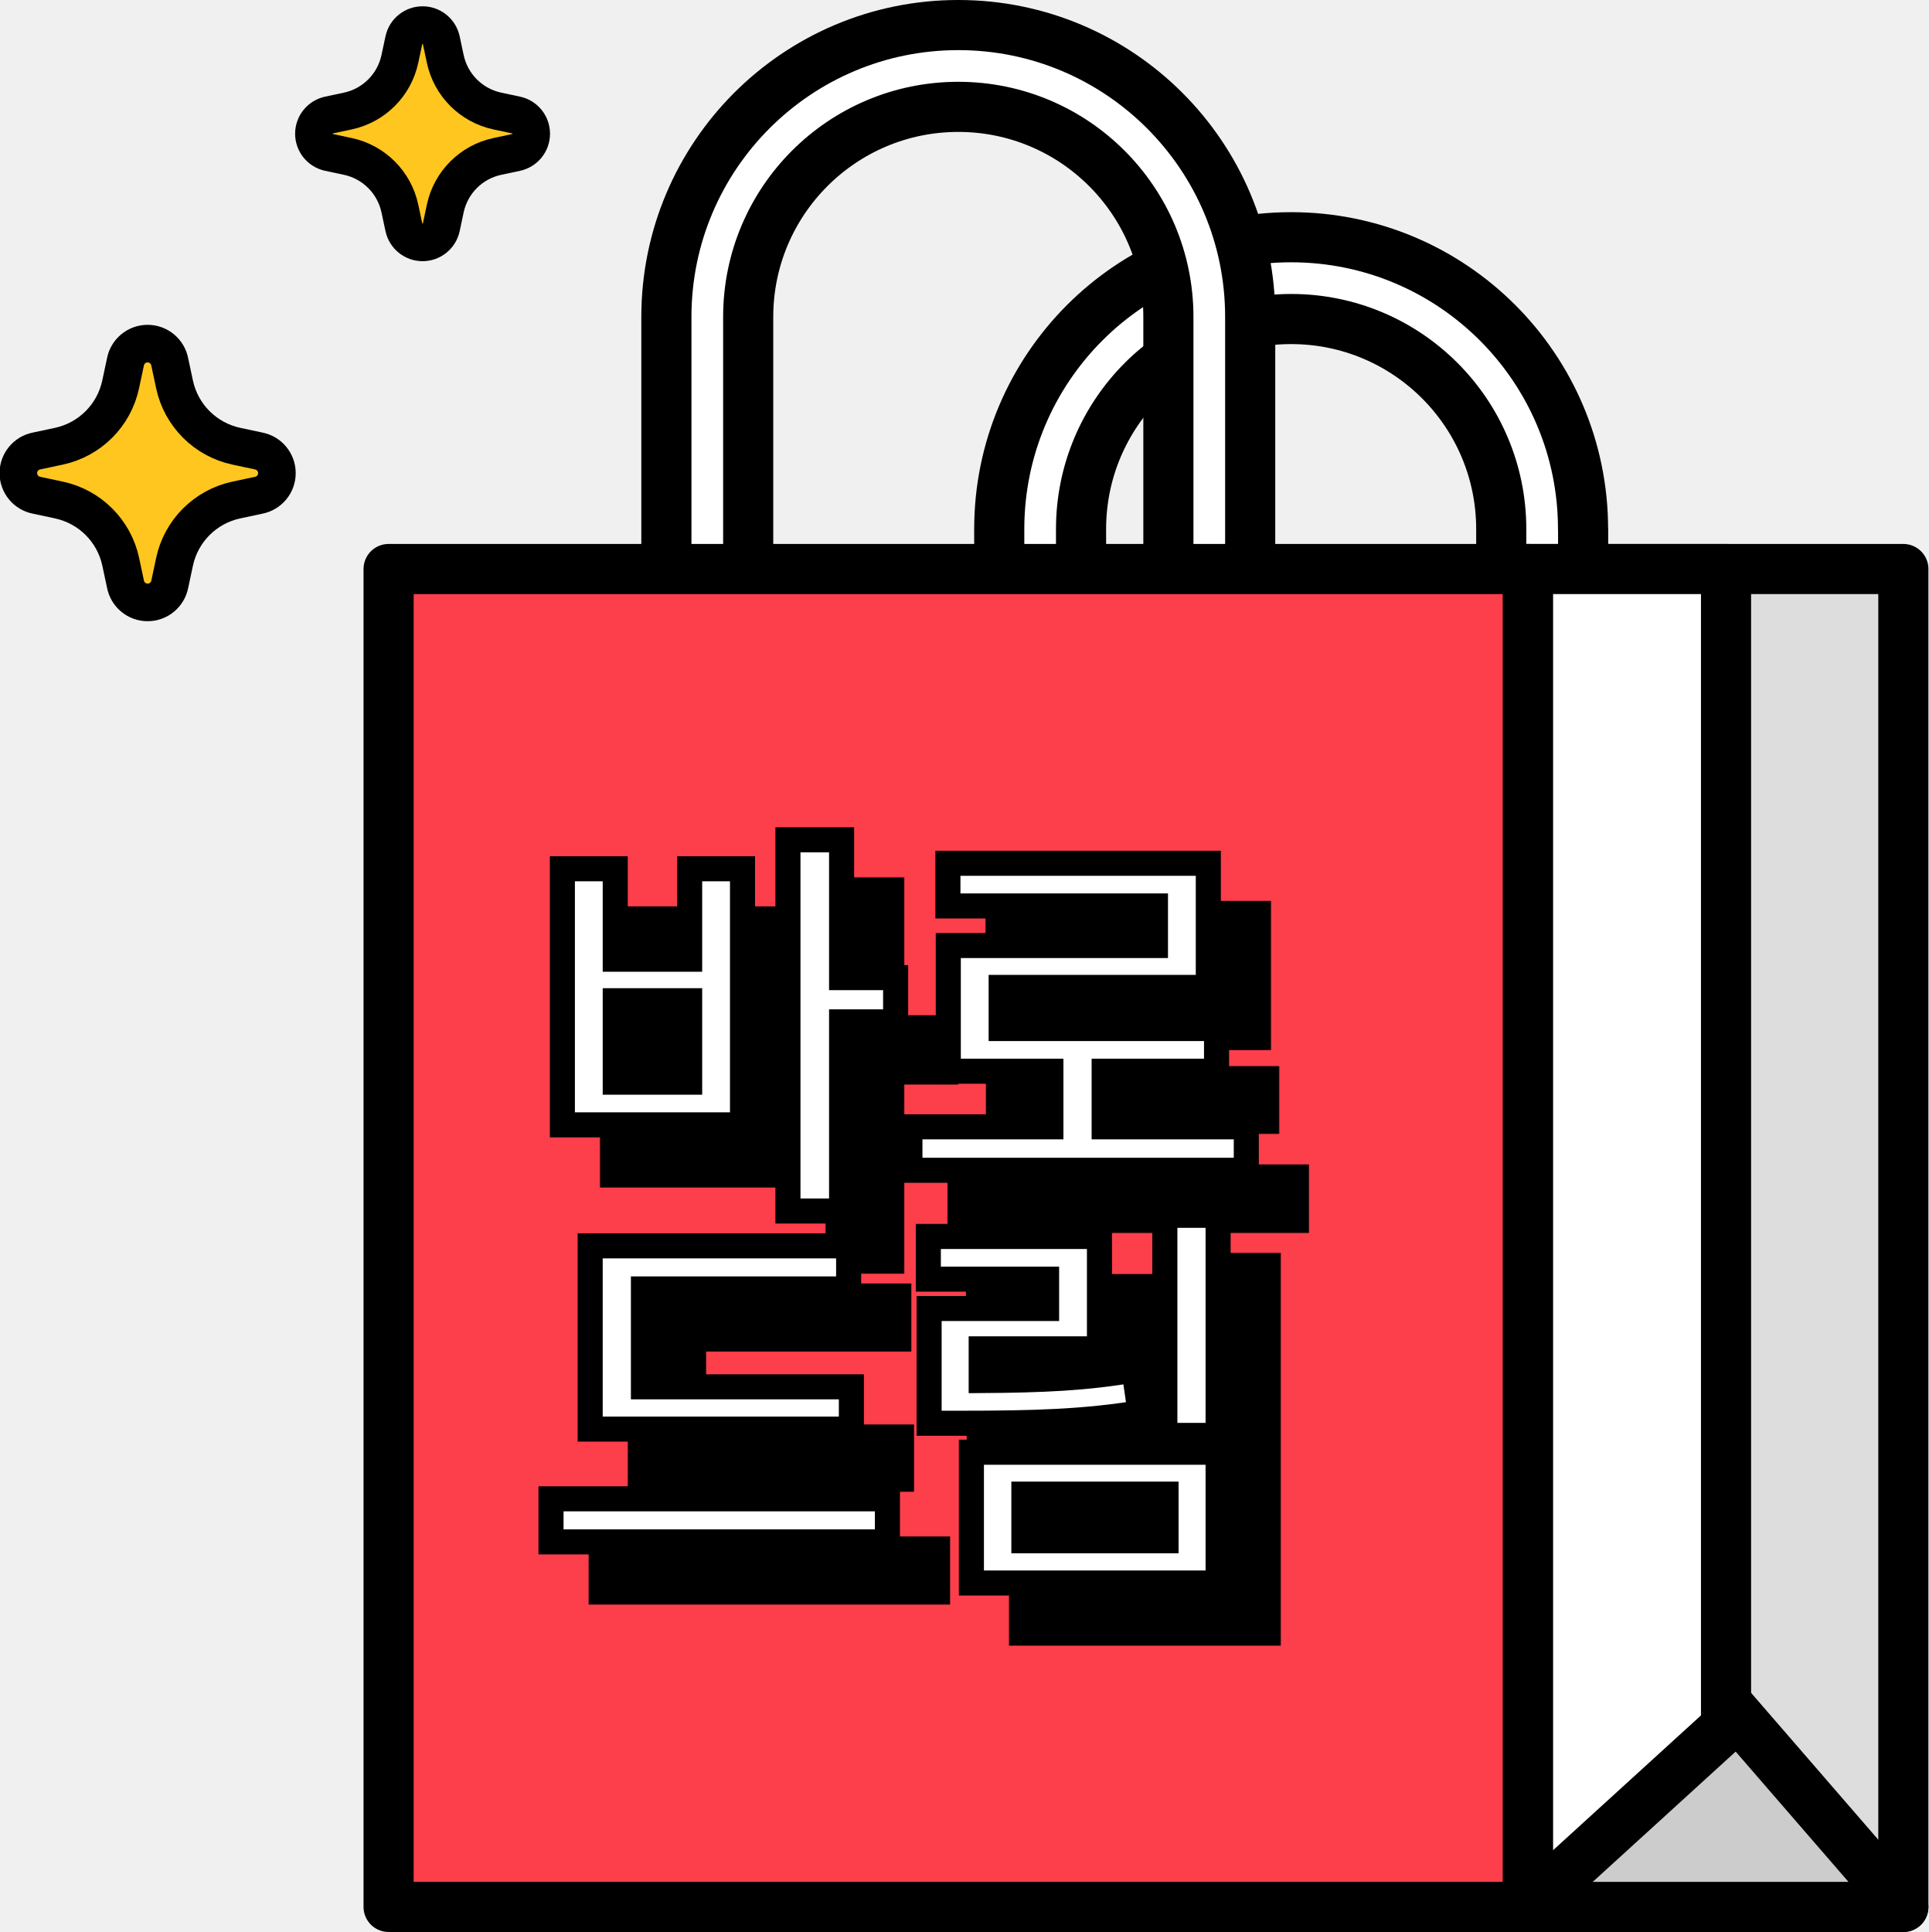
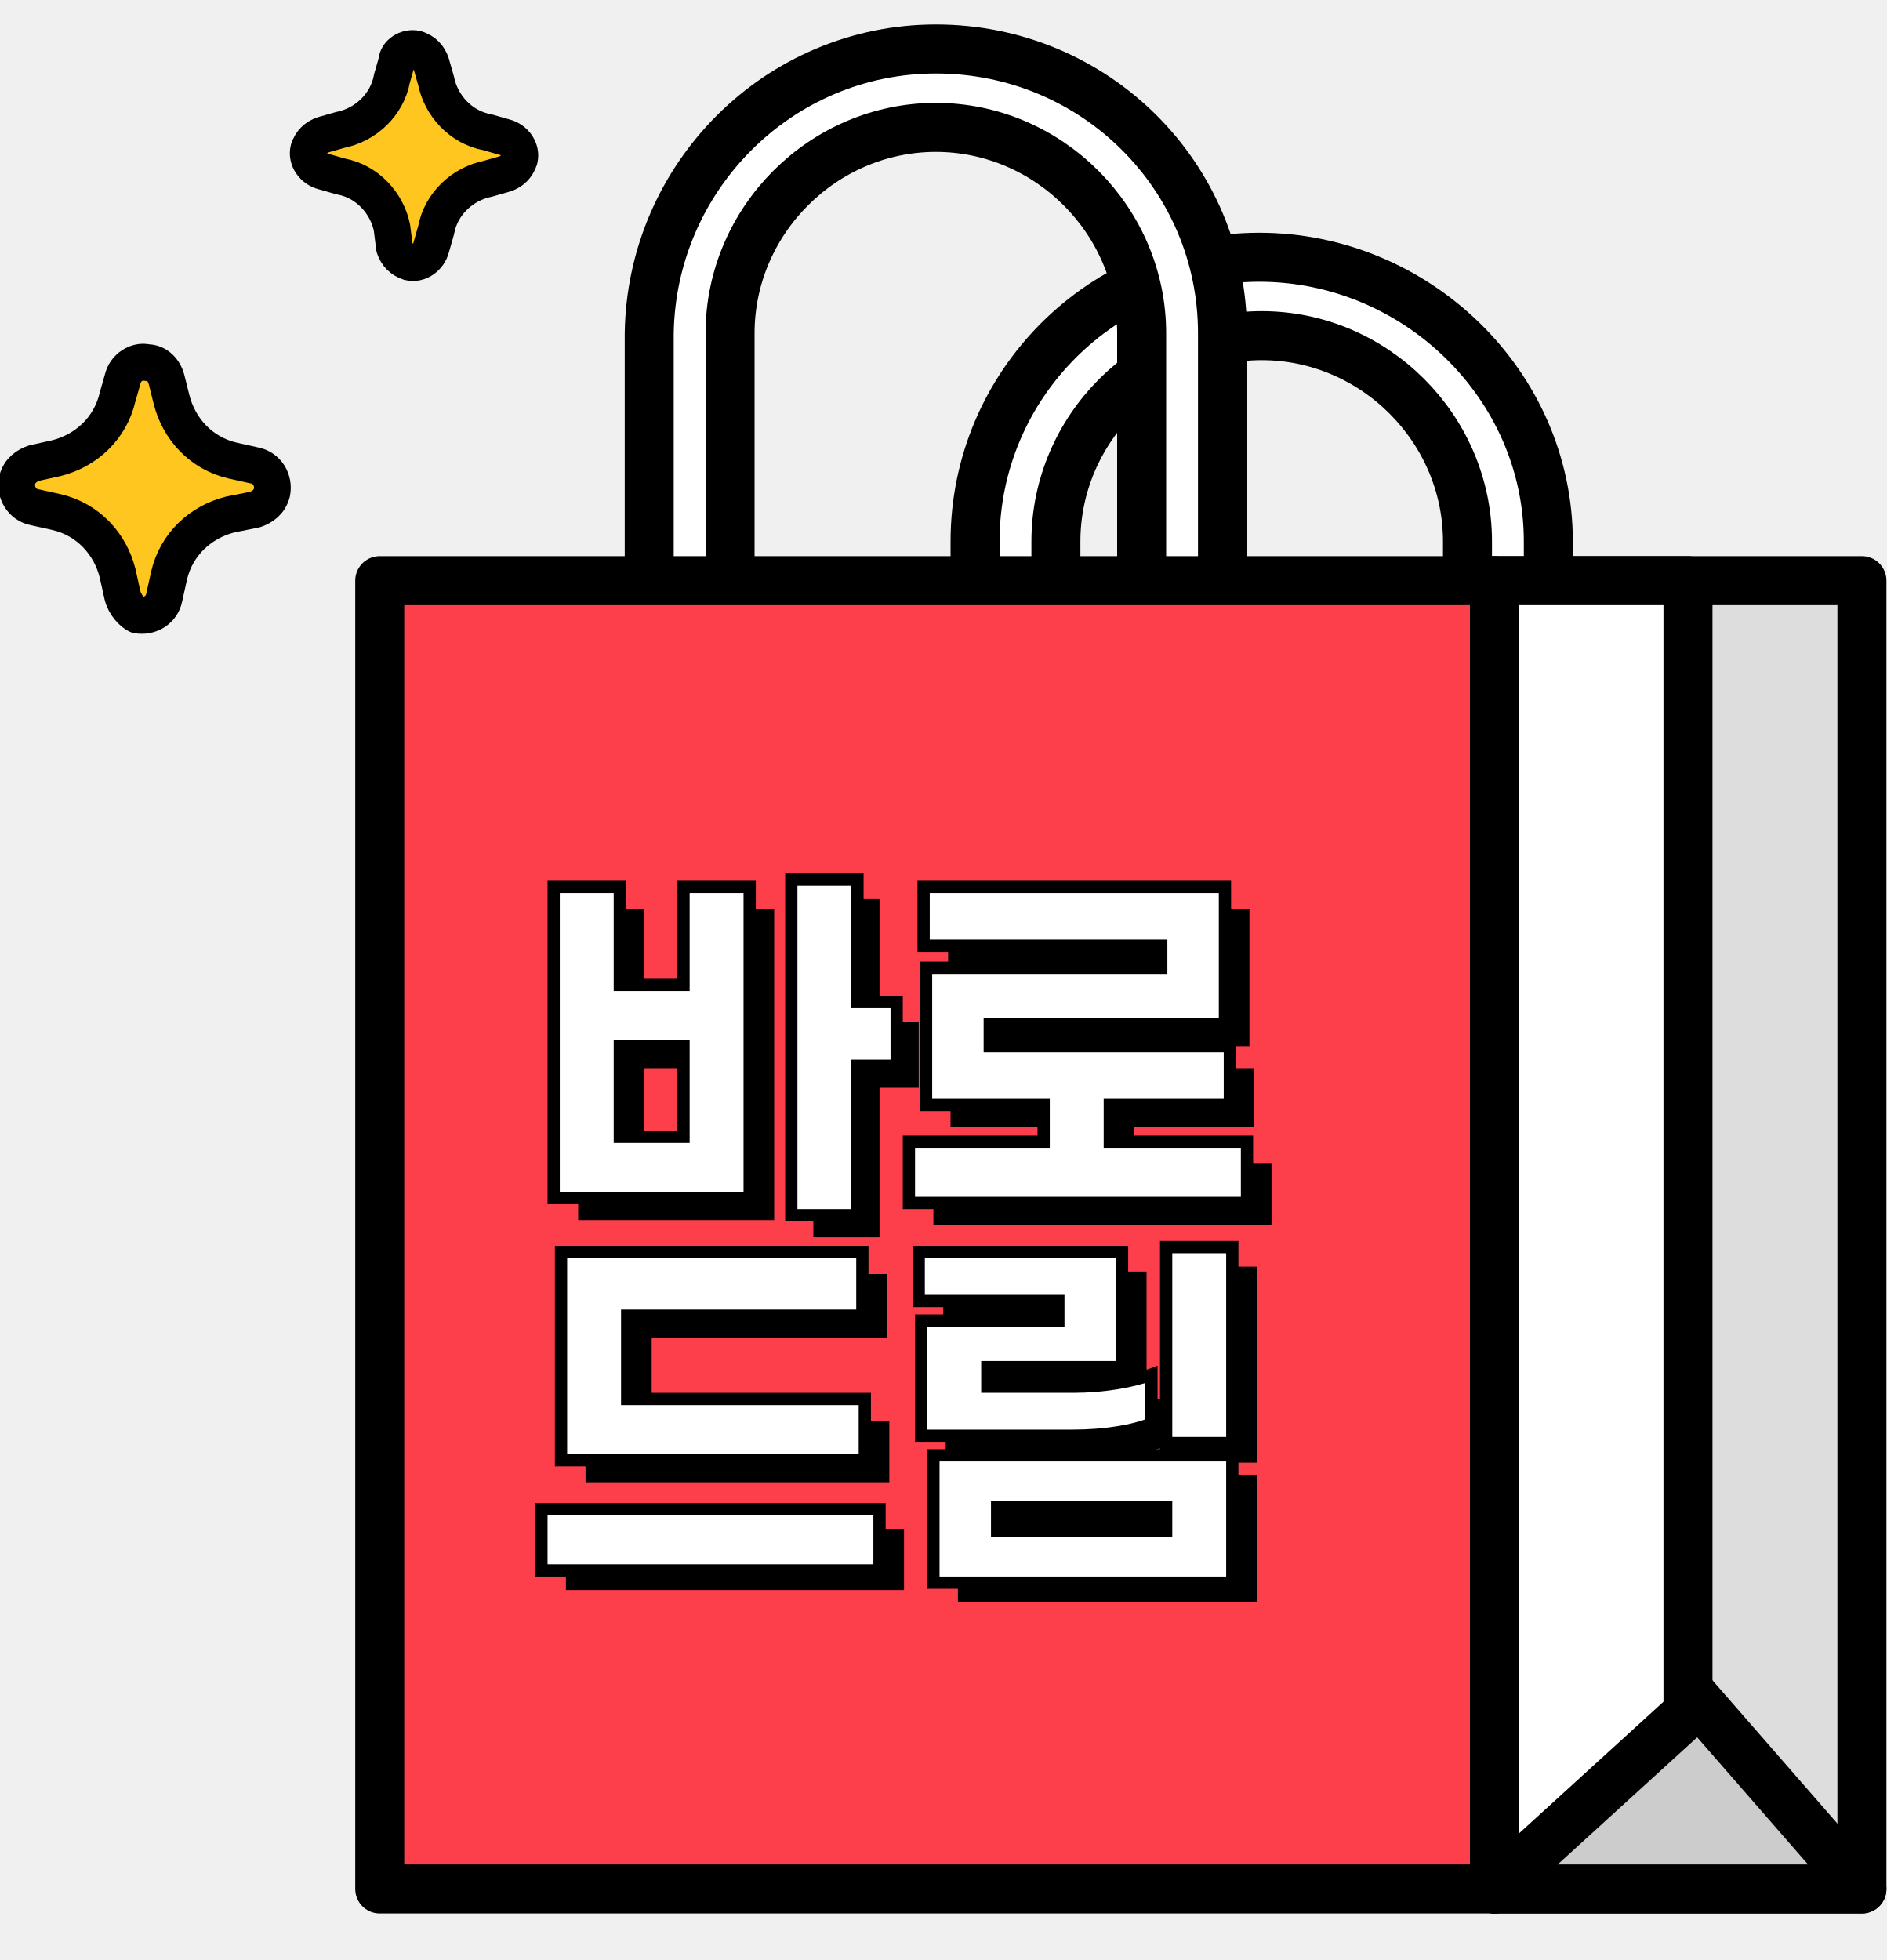
- <svg xmlns="http://www.w3.org/2000/svg" width="76.944" height="77.091" viewBox="0 0 76.944 77.091">
+ <svg xmlns="http://www.w3.org/2000/svg" version="1.1" x="0px" y="0px" viewBox="0 0 77 80" style="enable-background:new 0 0 77 80;" xml:space="preserve">
  <style type="text/css">
-     .star1 {position:relative; animation:flicker infinite 2s 1s;}
-     .star2 {position:relative; animation:flicker infinite 2s; 2s}
-     @keyframes flicker {
-         0% {opacity:1;}
-         50% {opacity:0;}
-         100% {opacity:1}
-     }
+ .st0{fill:#FFFFFF;}
+ .st1{fill:#FFFFFF;stroke:#000000;stroke-width:2;stroke-linecap:round;stroke-linejoin:round;}
+ .st2{fill:none;stroke:#000000;stroke-width:2;stroke-linecap:round;stroke-linejoin:round;}
+ .st3{fill:#FC3F4B;}
+ .st4{fill:#DDDDDD;}
+ .st5{fill:#CCCCCC;}
+ .st6{fill:#FFFFFF;stroke:#000000;stroke-width:0.5;stroke-miterlimit:10;}
+ .st7{fill:#FFC61F;stroke:#000000;stroke-width:1.5;stroke-linecap:round;stroke-linejoin:round;}
+ 	
+ .star1 {position:relative; animation:flicker infinite 2s 1s;}
+ .star2 {position:relative; animation:flicker infinite 2s; 2s}
+ @keyframes flicker {
+ 0% {opacity:1;}
+ 50% {opacity:0;}
+ 100% {opacity:1}
+ }	
</style>
-   <defs>
-     <filter id="바로_드림" x="19.519" y="32.898" width="36" height="38" filterUnits="userSpaceOnUse">
-       <feOffset dx="2" dy="2" input="SourceAlpha" />
-       <feGaussianBlur result="blur" />
-       <feFlood />
-       <feComposite operator="in" in2="blur" />
-       <feComposite in="SourceGraphic" />
-     </filter>
-   </defs>
-   <g id="img" transform="translate(0.751 1)">
-     <path id="패스_37313" data-name="패스 37313" d="M152.867,33.674V48.9H149.6V33.674a8.383,8.383,0,0,0-16.766,0V48.9h-3.264V33.674a11.647,11.647,0,1,1,23.294,0" transform="translate(-90.451 -13.561)" fill="#fff" />
-     <path id="패스_37314" data-name="패스 37314" d="M152.867,33.674V48.9H149.6V33.674a8.383,8.383,0,0,0-16.766,0V48.9h-3.264V33.674a11.647,11.647,0,1,1,23.294,0Z" transform="translate(-90.451 -13.561)" fill="#fff" stroke="#000" stroke-linecap="round" stroke-linejoin="round" stroke-width="2" />
-     <path id="패스_37315" data-name="패스 37315" d="M120.656,13.147V28.375h-3.264V13.147a8.383,8.383,0,0,0-16.766,0V28.375H97.362V13.147a11.647,11.647,0,1,1,23.294,0" transform="translate(-71.524 -1.5)" fill="#fff" />
-     <path id="패스_37316" data-name="패스 37316" d="M120.656,13.147V28.375h-3.264V13.147a8.383,8.383,0,0,0-16.766,0V28.375H97.362V13.147a11.647,11.647,0,1,1,23.294,0Z" transform="translate(-71.524 -1.5)" fill="none" stroke="#000" stroke-linecap="round" stroke-linejoin="round" stroke-width="2" />
-     <rect id="사각형_19809" data-name="사각형 19809" width="45.464" height="53.385" transform="translate(14.754 21.705)" fill="#fc3f4b" />
-     <rect id="사각형_19810" data-name="사각형 19810" width="45.464" height="53.385" transform="translate(14.754 21.705)" fill="none" stroke="#000" stroke-linecap="round" stroke-linejoin="round" stroke-width="2" />
-     <rect id="사각형_19807" data-name="사각형 19807" width="14.976" height="53.385" transform="translate(60.217 21.705)" fill="#ddd" />
-     <rect id="사각형_19808" data-name="사각형 19808" width="14.976" height="53.385" transform="translate(60.217 21.705)" fill="none" stroke="#000" stroke-linecap="round" stroke-linejoin="round" stroke-width="2" />
-     <path id="패스_37319" data-name="패스 37319" d="M180.74,209.844l7.488-8.647,7.488,8.647Z" transform="translate(-120.523 -134.753)" fill="#ccc" />
-     <path id="패스_37320" data-name="패스 37320" d="M180.74,209.844l7.488-8.647,7.488,8.647Z" transform="translate(-120.523 -134.753)" fill="none" stroke="#000" stroke-linecap="round" stroke-linejoin="round" stroke-width="2" />
-     <path id="패스_37312" data-name="패스 37312" d="M188.228,112.87V66.686H180.74V120.07Z" transform="translate(-120.523 -44.98)" fill="#fff" />
-     <path id="패스_37311" data-name="패스 37311" d="M188.641,112.87V66.686h-7.9v53.385Z" transform="translate(-120.523 -44.98)" fill="none" stroke="#000" stroke-linecap="round" stroke-linejoin="round" stroke-width="2" />
-     <path id="패스_37318" class="star1" data-name="패스 37318" d="M41.561,80.377l.189.886a3.206,3.206,0,0,0,2.465,2.466l.886.189a.9.9,0,0,1,0,1.769l-.886.189a3.206,3.206,0,0,0-2.465,2.466l-.189.886a.9.9,0,0,1-1.769,0l-.189-.886a3.206,3.206,0,0,0-2.465-2.466l-.886-.189a.9.9,0,0,1,0-1.769l.886-.189A3.206,3.206,0,0,0,39.6,81.263l.189-.886A.9.9,0,0,1,41.561,80.377Z" transform="translate(-35.537 -66.924)" fill="#ffc61f" stroke="#000" stroke-linecap="round" stroke-linejoin="round" stroke-width="1.5" />
-     <path id="패스_37317" class="star2" data-name="패스 37317" d="M206.377,40.18l.159.747a2.7,2.7,0,0,0,2.08,2.08l.747.159a.763.763,0,0,1,0,1.492l-.747.159a2.7,2.7,0,0,0-2.08,2.08l-.159.748a.763.763,0,0,1-1.492,0l-.16-.748a2.7,2.7,0,0,0-2.079-2.08l-.748-.159a.763.763,0,0,1,0-1.492l.748-.159a2.7,2.7,0,0,0,2.079-2.08l.16-.747A.763.763,0,0,1,206.377,40.18Z" transform="translate(-189.521 -39.576)" fill="#ffc61f" stroke="#000" stroke-linecap="round" stroke-linejoin="round" stroke-width="1.5" />
-     <g transform="matrix(1, 0, 0, 1, -0.75, -1)" filter="url(#바로_드림)">
-       <text id="바로_드림-2" data-name="바로드림" transform="translate(36.52 46.9)" fill="#fff" stroke="#000" stroke-width="1" font-size="16" font-family="GmarketSansBold, Gmarket Sans" font-weight="700" letter-spacing="-0.025em">
-         <tspan x="-15.192" y="0">바로</tspan>
-         <tspan x="-15.192" y="15">드림</tspan>
-       </text>
-     </g>
+   <g id="Layer_1">
+     <path id="패스_37313" class="st0" d="M63.2,22.1v15.2h-3.3V22.1c0-4.6-3.8-8.4-8.4-8.4c-4.6,0-8.4,3.8-8.4,8.4l0,0v15.2h-3.3   V22.1c0-6.4,5.2-11.6,11.6-11.6S63.2,15.7,63.2,22.1" />
+     <path id="패스_37314" class="st1" d="M63.2,22.1v15.2h-3.3V22.1c0-4.6-3.8-8.4-8.4-8.4c-4.6,0-8.4,3.8-8.4,8.4l0,0v15.2h-3.3   V22.1c0-6.4,5.2-11.6,11.6-11.6S63.2,15.7,63.2,22.1L63.2,22.1z" />
+     <path id="패스_37315" class="st0" d="M49.9,13.6v15.2h-3.3V13.6c0-4.6-3.8-8.4-8.4-8.4c-4.6,0-8.4,3.8-8.4,8.4v15.2h-3.3V13.6   C26.6,7.2,31.8,2,38.2,2C44.7,2,49.9,7.2,49.9,13.6C49.9,13.6,49.9,13.6,49.9,13.6" />
+     <path id="패스_37316" class="st2" d="M49.9,13.6v15.2h-3.3V13.6c0-4.6-3.8-8.4-8.4-8.4c-4.6,0-8.4,3.8-8.4,8.4v15.2h-3.3V13.6   C26.6,7.2,31.8,2,38.2,2C44.7,2,49.9,7.2,49.9,13.6C49.9,13.6,49.9,13.6,49.9,13.6z" />
+     <rect id="사각형_19809" x="15.5" y="23.7" class="st3" width="45.5" height="53.4" />
+     <rect id="사각형_19810" x="15.5" y="23.7" class="st2" width="45.5" height="53.4" />
+     <rect id="사각형_19807" x="61" y="23.7" class="st4" width="15" height="53.4" />
+     <rect id="사각형_19808" x="61" y="23.7" class="st2" width="15" height="53.4" />
+     <path id="패스_37319" class="st5" d="M61,77.1l7.5-8.6l7.5,8.6H61z" />
+     <path id="패스_37320" class="st2" d="M61,77.1l7.5-8.6l7.5,8.6H61z" />
+     <path id="패스_37312" class="st0" d="M68.5,69.9V23.7H61v53.4L68.5,69.9z" />
+     <path id="패스_37311" class="st2" d="M68.9,69.9V23.7H61v53.4L68.9,69.9z" />
+   </g>
+   <g id="Layer_2">
+     <path d="M28.9,37.1h2.7v12.7h-8V37.1h2.7v4h2.6V37.1z M28.9,47.3v-3.7h-2.6v3.7H28.9z M37.5,44.4h-1.6v6.1h-2.7V36.7h2.7v5h1.6   V44.4z" />
+     <path d="M51.9,47.5v2.5H38.1v-2.5h5.5v-1.5h-4.8v-5.6h9.6v-0.9h-9.7v-2.4h12.3v5.6h-9.6v0.9h9.8v2.4h-4.9v1.5H51.9z" />
+     <path d="M36.9,64.9H23.1v-2.5h13.8V64.9z M36.2,54.6h-9.6V58h9.7v2.5H23.9v-8.5h12.3V54.6z" />
+     <path d="M46.9,56.6h-5.6v0.8h3.5c1.2,0,2.4-0.2,3.2-0.5v2c-0.7,0.3-1.9,0.5-3.2,0.5h-6.2v-4.7h5.6v-0.8h-5.7v-2h8.3V56.6z    M51.3,65.4H39.1v-5.2h12.2V65.4z M48.6,63.3v-1h-6.9v1H48.6z M51.3,59.7h-2.7v-8h2.7V59.7z" />
+     <path class="st6" d="M27.9,36.2h2.7v12.7h-8V36.2h2.7v4h2.6V36.2z M27.9,46.4v-3.7h-2.6v3.7H27.9z M36.6,43.5H35v6.1h-2.7V35.9H35   v5h1.6V43.5z" />
+     <path class="st6" d="M50.9,46.6v2.5H37.1v-2.5h5.5v-1.5h-4.8v-5.6h9.6v-0.9h-9.7v-2.4h12.3v5.6h-9.6v0.9h9.8v2.4h-4.9v1.5H50.9z" />
+     <path class="st6" d="M35.9,64.1H22.1v-2.5h13.8V64.1z M35.2,53.7h-9.6v3.4h9.7v2.5H22.9v-8.5h12.3V53.7z" />
+     <path class="st6" d="M45.9,55.8h-5.6v0.8h3.5c1.2,0,2.4-0.2,3.2-0.5v2c-0.7,0.3-1.9,0.5-3.2,0.5h-6.2v-4.7h5.6v-0.8h-5.7v-2h8.3   V55.8z M50.3,64.6H38.1v-5.2h12.2V64.6z M47.6,62.5v-1h-6.9v1H47.6z M50.3,58.9h-2.7v-8h2.7V58.9z" />
+   </g>
+   <g id="Layer_3">
+     <path id="패스_37318" class="st7 star2" d="M6.8,15.5L7,16.3c0.3,1.2,1.2,2.2,2.5,2.5l0.9,0.2c0.5,0.1,0.8,0.6,0.7,1.1   c-0.1,0.4-0.4,0.6-0.7,0.7L9.4,21c-1.2,0.3-2.2,1.2-2.5,2.5l-0.2,0.9c-0.1,0.5-0.6,0.8-1.1,0.7C5.4,25,5.1,24.7,5,24.3l-0.2-0.9   c-0.3-1.2-1.2-2.2-2.5-2.5l-0.9-0.2c-0.5-0.1-0.8-0.6-0.7-1.1c0.1-0.4,0.4-0.6,0.7-0.7l0.9-0.2c1.2-0.3,2.2-1.2,2.5-2.5L5,15.5   c0.1-0.5,0.6-0.8,1-0.7C6.4,14.8,6.7,15.1,6.8,15.5z" />
+     <path id="패스_37317" class="st7 star1" d="M17.6,2.6l0.2,0.7c0.2,1,1,1.9,2.1,2.1l0.7,0.2c0.4,0.1,0.7,0.5,0.6,0.9   c-0.1,0.3-0.3,0.5-0.6,0.6l-0.7,0.2c-1,0.2-1.9,1-2.1,2.1l-0.2,0.7c-0.1,0.4-0.5,0.7-0.9,0.6c-0.3-0.1-0.5-0.3-0.6-0.6L16,9.3   c-0.2-1-1-1.9-2.1-2.1l-0.7-0.2c-0.4-0.1-0.7-0.5-0.6-0.9c0.1-0.3,0.3-0.5,0.6-0.6l0.7-0.2c1-0.2,1.9-1,2.1-2.1l0.2-0.7   C16.2,2.2,16.6,1.9,17,2C17.3,2.1,17.5,2.3,17.6,2.6z" />
  </g>
</svg>
